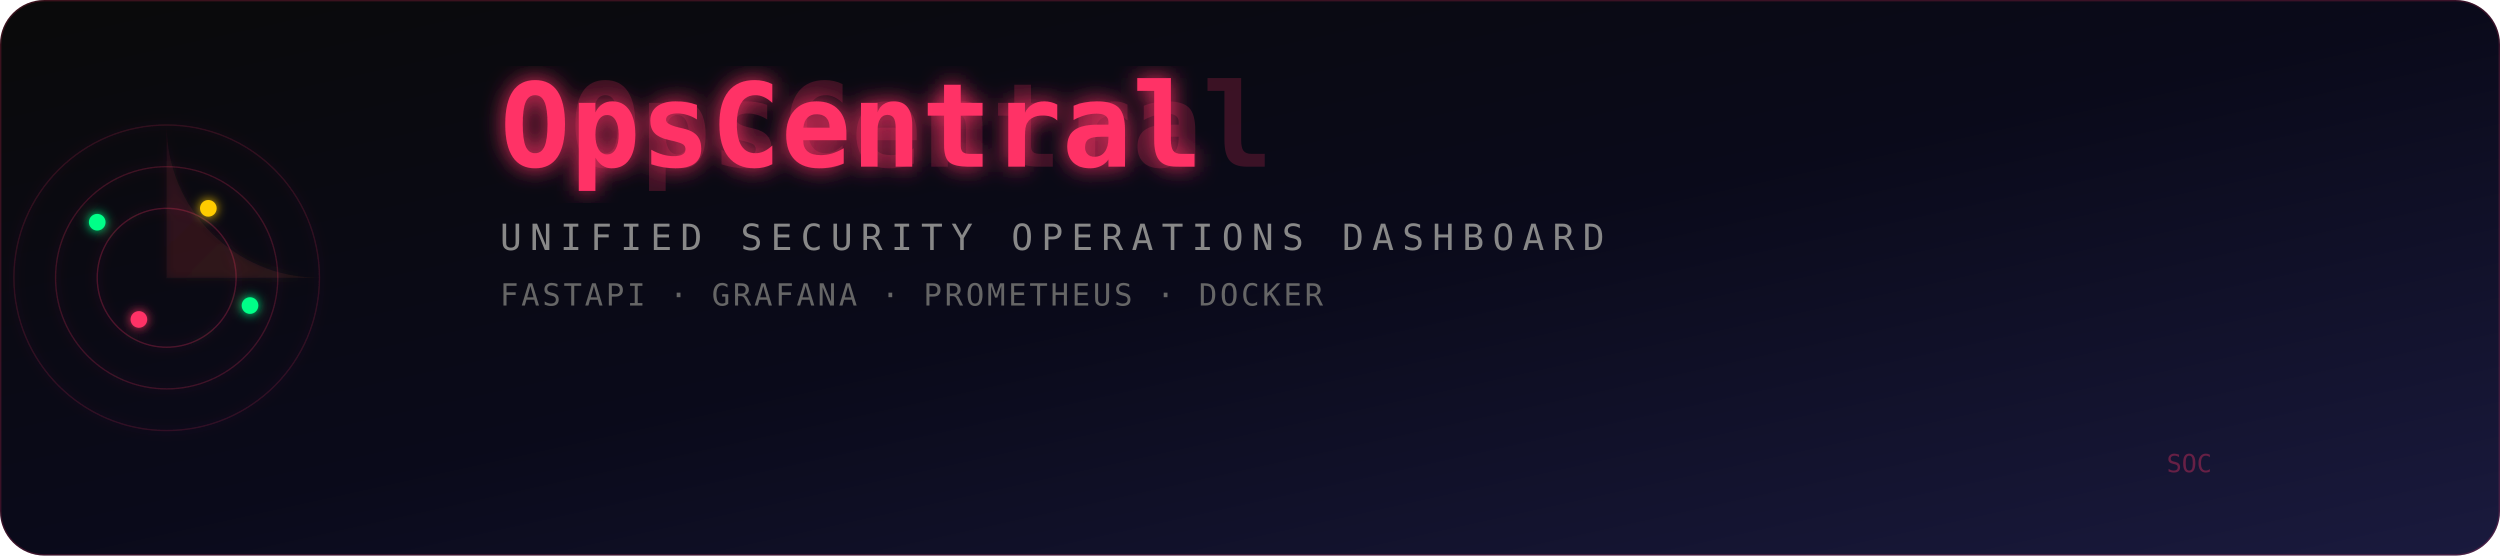
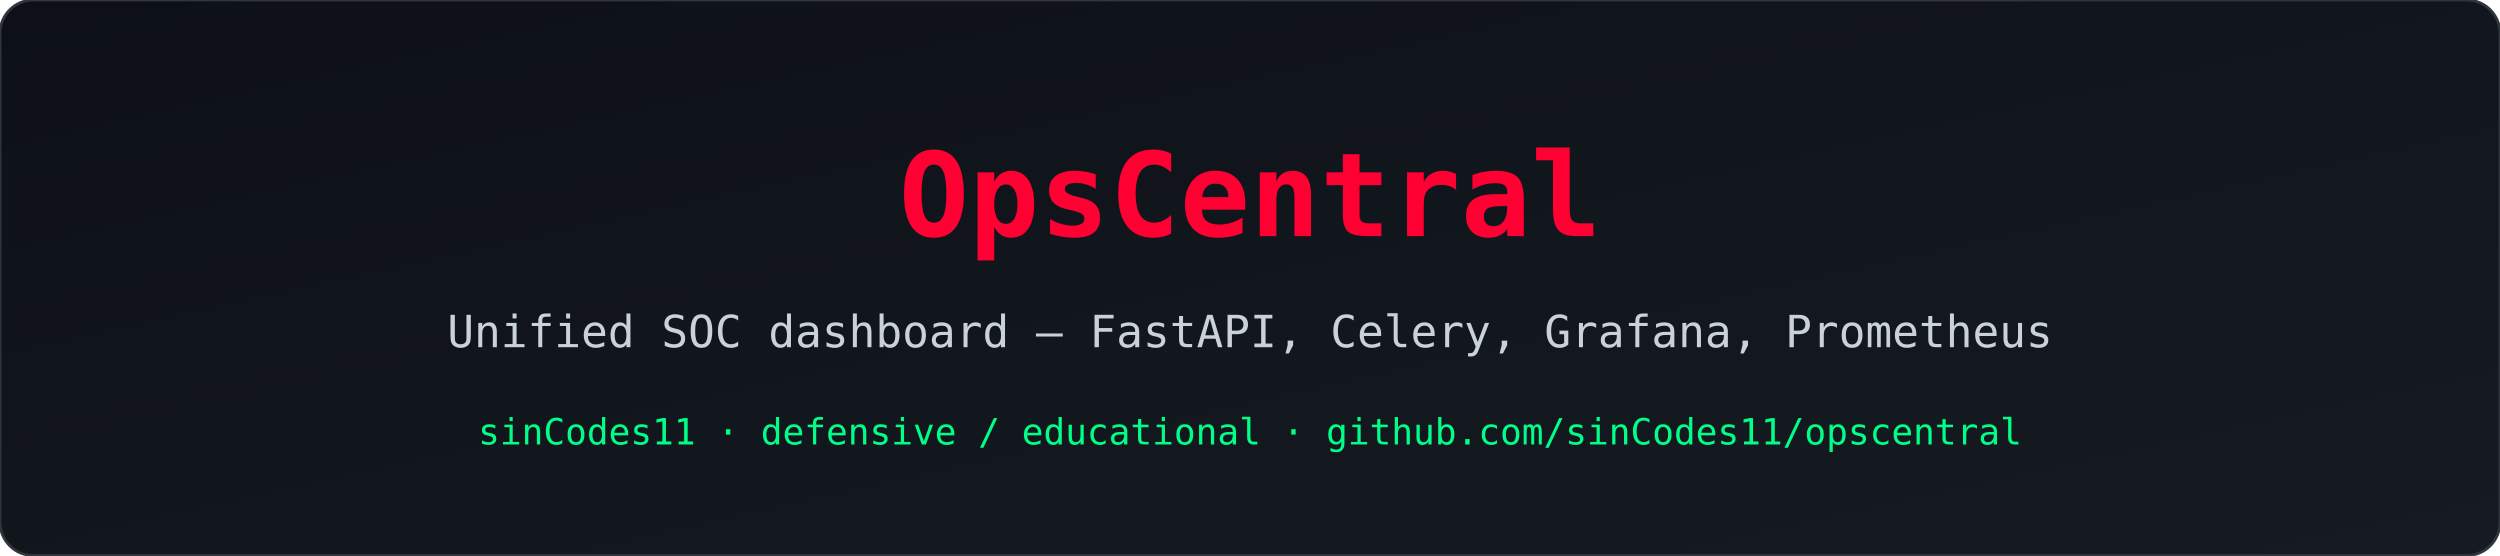
<svg xmlns="http://www.w3.org/2000/svg" viewBox="0 0 900 200" width="900" height="200">
  <defs>
-     <linearGradient id="bgOc" x1="0%" y1="0%" x2="100%" y2="100%">
-       <stop offset="0%" style="stop-color:#0a0a0a" />
-       <stop offset="50%" style="stop-color:#0a0a1a" />
-       <stop offset="100%" style="stop-color:#1a1a3e" />
+     <linearGradient id="bgPr" x1="0%" y1="0%" x2="100%" y2="100%">
+       <stop offset="0%" style="stop-color:#0d1117;stop-opacity:1" />
+       <stop offset="100%" style="stop-color:#161b22;stop-opacity:1" />
    </linearGradient>
-     <linearGradient id="accentOc" x1="0%" y1="0%" x2="100%" y2="100%">
-       <stop offset="0%" style="stop-color:#ff3366" />
-       <stop offset="100%" style="stop-color:#ff6b35" />
-     </linearGradient>
-     <linearGradient id="scanlineOc" x1="0%" y1="0%" x2="100%" y2="0%">
-       <stop offset="0%" style="stop-color:transparent" />
-       <stop offset="50%" style="stop-color:#ff3366;stop-opacity:0.12" />
-       <stop offset="100%" style="stop-color:transparent" />
-     </linearGradient>
-     <filter id="glowOc">
-       <feGaussianBlur stdDeviation="2" />
-       <feMerge>
-         <feMergeNode />
-         <feMergeNode in="SourceGraphic" />
-       </feMerge>
-     </filter>
-     <filter id="glowStrongOc">
-       <feGaussianBlur stdDeviation="4" />
-       <feMerge>
-         <feMergeNode />
-         <feMergeNode in="SourceGraphic" />
-       </feMerge>
-     </filter>
-     <clipPath id="clipOc">
-       <rect width="900" height="200" rx="16" />
-     </clipPath>
  </defs>
-   <g clip-path="url(#clipOc)">
-     <rect width="900" height="200" rx="16" fill="url(#bgOc)" />
-     <rect width="900" height="200" rx="16" fill="none" stroke="#ff3366" stroke-width="1" opacity="0.2" />
-     <rect x="0" y="0" width="900" height="200" fill="url(#scanlineOc)" opacity="0">
-       <animate attributeName="opacity" values="0;1;0" dur="3s" repeatCount="indefinite" />
-     </rect>
-     <g transform="translate(60,100)">
-       <g filter="url(#glowOc)">
-         <circle cx="0" cy="0" r="55" fill="none" stroke="#ff3366" stroke-width="0.5" opacity="0.15" />
-         <circle cx="0" cy="0" r="40" fill="none" stroke="#ff3366" stroke-width="0.5" opacity="0.2" />
-         <circle cx="0" cy="0" r="25" fill="none" stroke="#ff3366" stroke-width="0.5" opacity="0.25" />
-         <line x1="0" y1="0" x2="55" y2="0" stroke="url(#accentOc)" stroke-width="2">
-           <animateTransform attributeName="transform" type="rotate" from="0" to="360" dur="3s" repeatCount="indefinite" />
-         </line>
-         <path d="M0,0 L55,0 A55,55 0 0,1 0,-55 Z" fill="url(#accentOc)" opacity="0.08">
-           <animateTransform attributeName="transform" type="rotate" from="0" to="360" dur="3s" repeatCount="indefinite" />
-         </path>
-         <circle cx="-25" cy="-20" r="3" fill="#00ff88">
-           <animate attributeName="opacity" values="1;0.3;1" dur="2s" repeatCount="indefinite" />
-         </circle>
-         <circle cx="15" cy="-25" r="3" fill="#ffcc00">
-           <animate attributeName="opacity" values="1;0.3;1" dur="1.5s" repeatCount="indefinite" />
-         </circle>
-         <circle cx="-10" cy="15" r="3" fill="#ff3366">
-           <animate attributeName="opacity" values="1;0.3;1" dur="1s" repeatCount="indefinite" />
-         </circle>
-         <circle cx="30" cy="10" r="3" fill="#00ff88">
-           <animate attributeName="opacity" values="1;0.3;1" dur="2.5s" repeatCount="indefinite" />
-         </circle>
-       </g>
-     </g>
-     <g transform="translate(180,60)">
-       <text x="0" y="0" font-family="monospace" font-size="42" font-weight="bold" fill="#ff3366" filter="url(#glowStrongOc)">
-         OpsCentral
-         <animate attributeName="opacity" values="1;0.9;1" dur="2s" repeatCount="indefinite" />
-       </text>
-       <text x="0" y="0" font-family="monospace" font-size="42" font-weight="bold" fill="#ff3366" opacity="0.2">
-         <animate attributeName="opacity" values="0.2;0.5;0.2" dur="0.05s" repeatCount="indefinite" />
-         OpsCentral
-       </text>
-       <text x="0" y="30" font-family="monospace" font-size="13" fill="#888" letter-spacing="3">UNIFIED SECURITY OPERATIONS DASHBOARD</text>
-       <text x="0" y="50" font-family="monospace" font-size="11" fill="#666" letter-spacing="1">FASTAPI · GRAFANA · PROMETHEUS · DOCKER</text>
-     </g>
-     <g transform="translate(780, 170)" opacity="0.35">
-       <text font-family="monospace" font-size="9" fill="#ff3366">SOC</text>
-     </g>
-   </g>
+   <rect width="900" height="200" rx="12" fill="url(#bgPr)" stroke="#30363d" stroke-width="1" />
+   <text x="450" y="85" font-family="monospace" font-size="42" font-weight="bold" fill="#ff0033" text-anchor="middle">OpsCentral</text>
+   <text x="450" y="125" font-family="monospace" font-size="16" fill="#c9d1d9" text-anchor="middle">Unified SOC dashboard — FastAPI, Celery, Grafana, Prometheus</text>
+   <text x="450" y="160" font-family="monospace" font-size="13" fill="#00ff88" text-anchor="middle">sinCodes11 · defensive / educational · github.com/sinCodes11/opscentral</text>
</svg>
